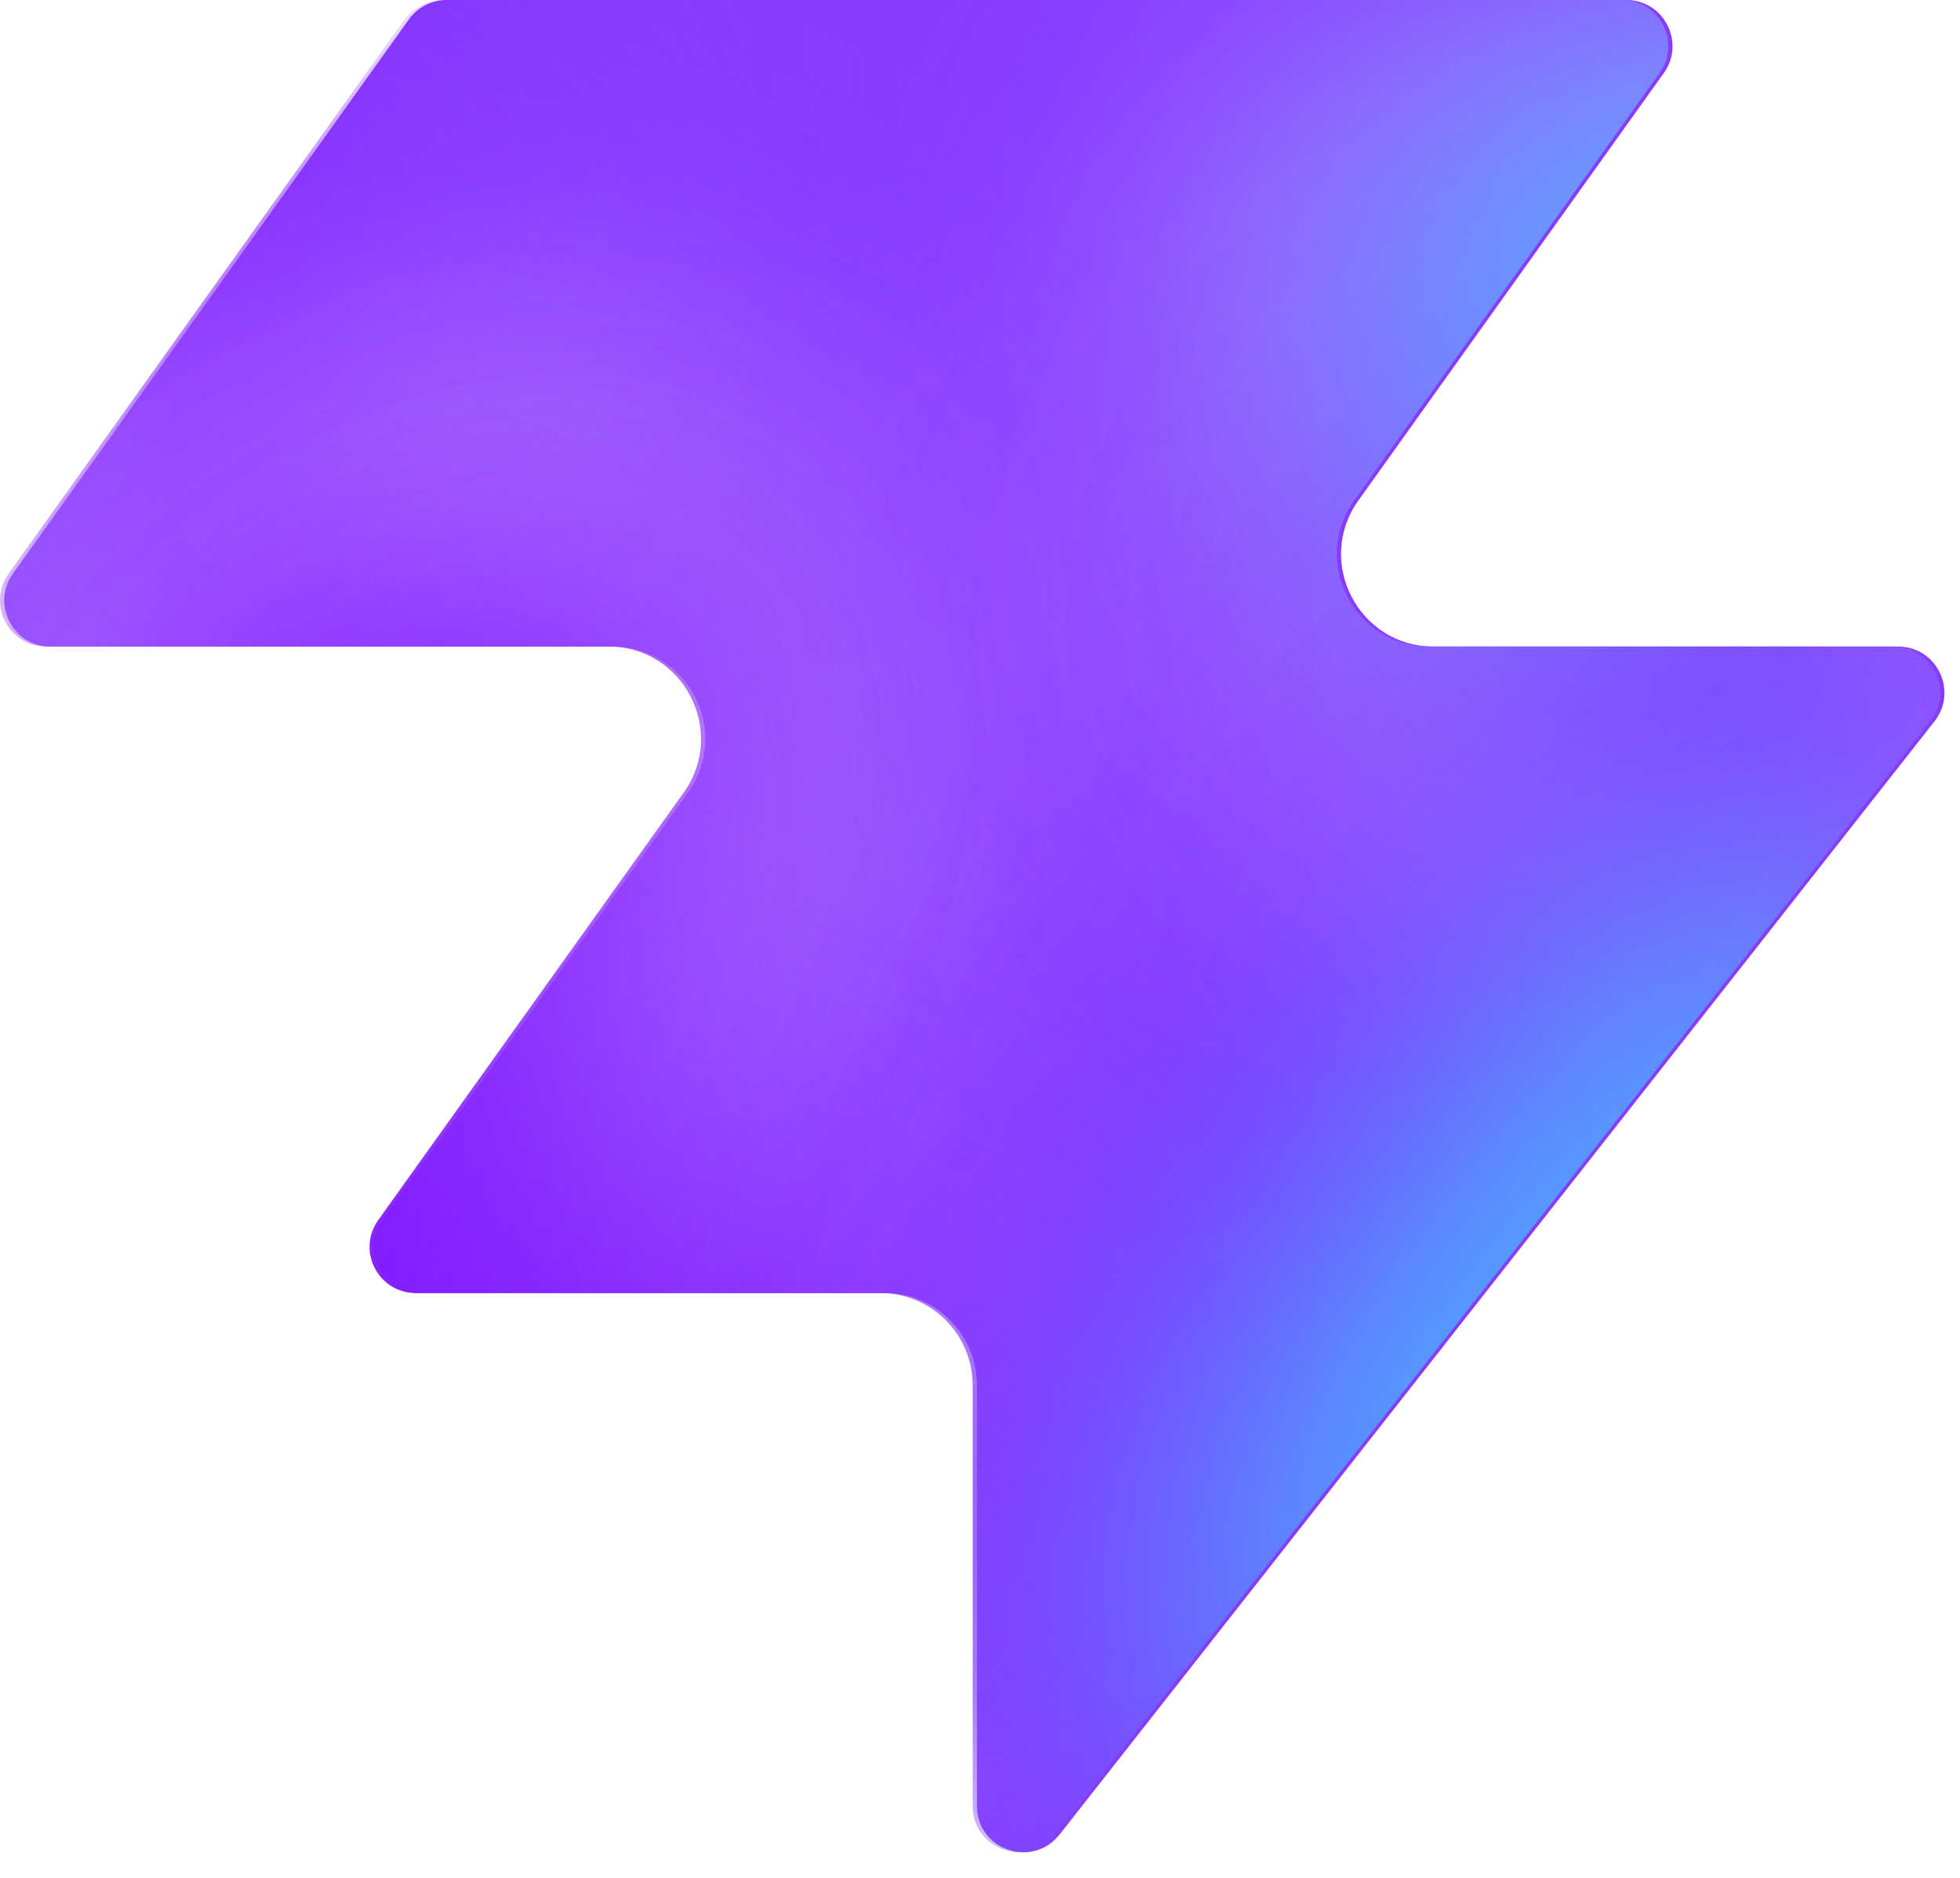
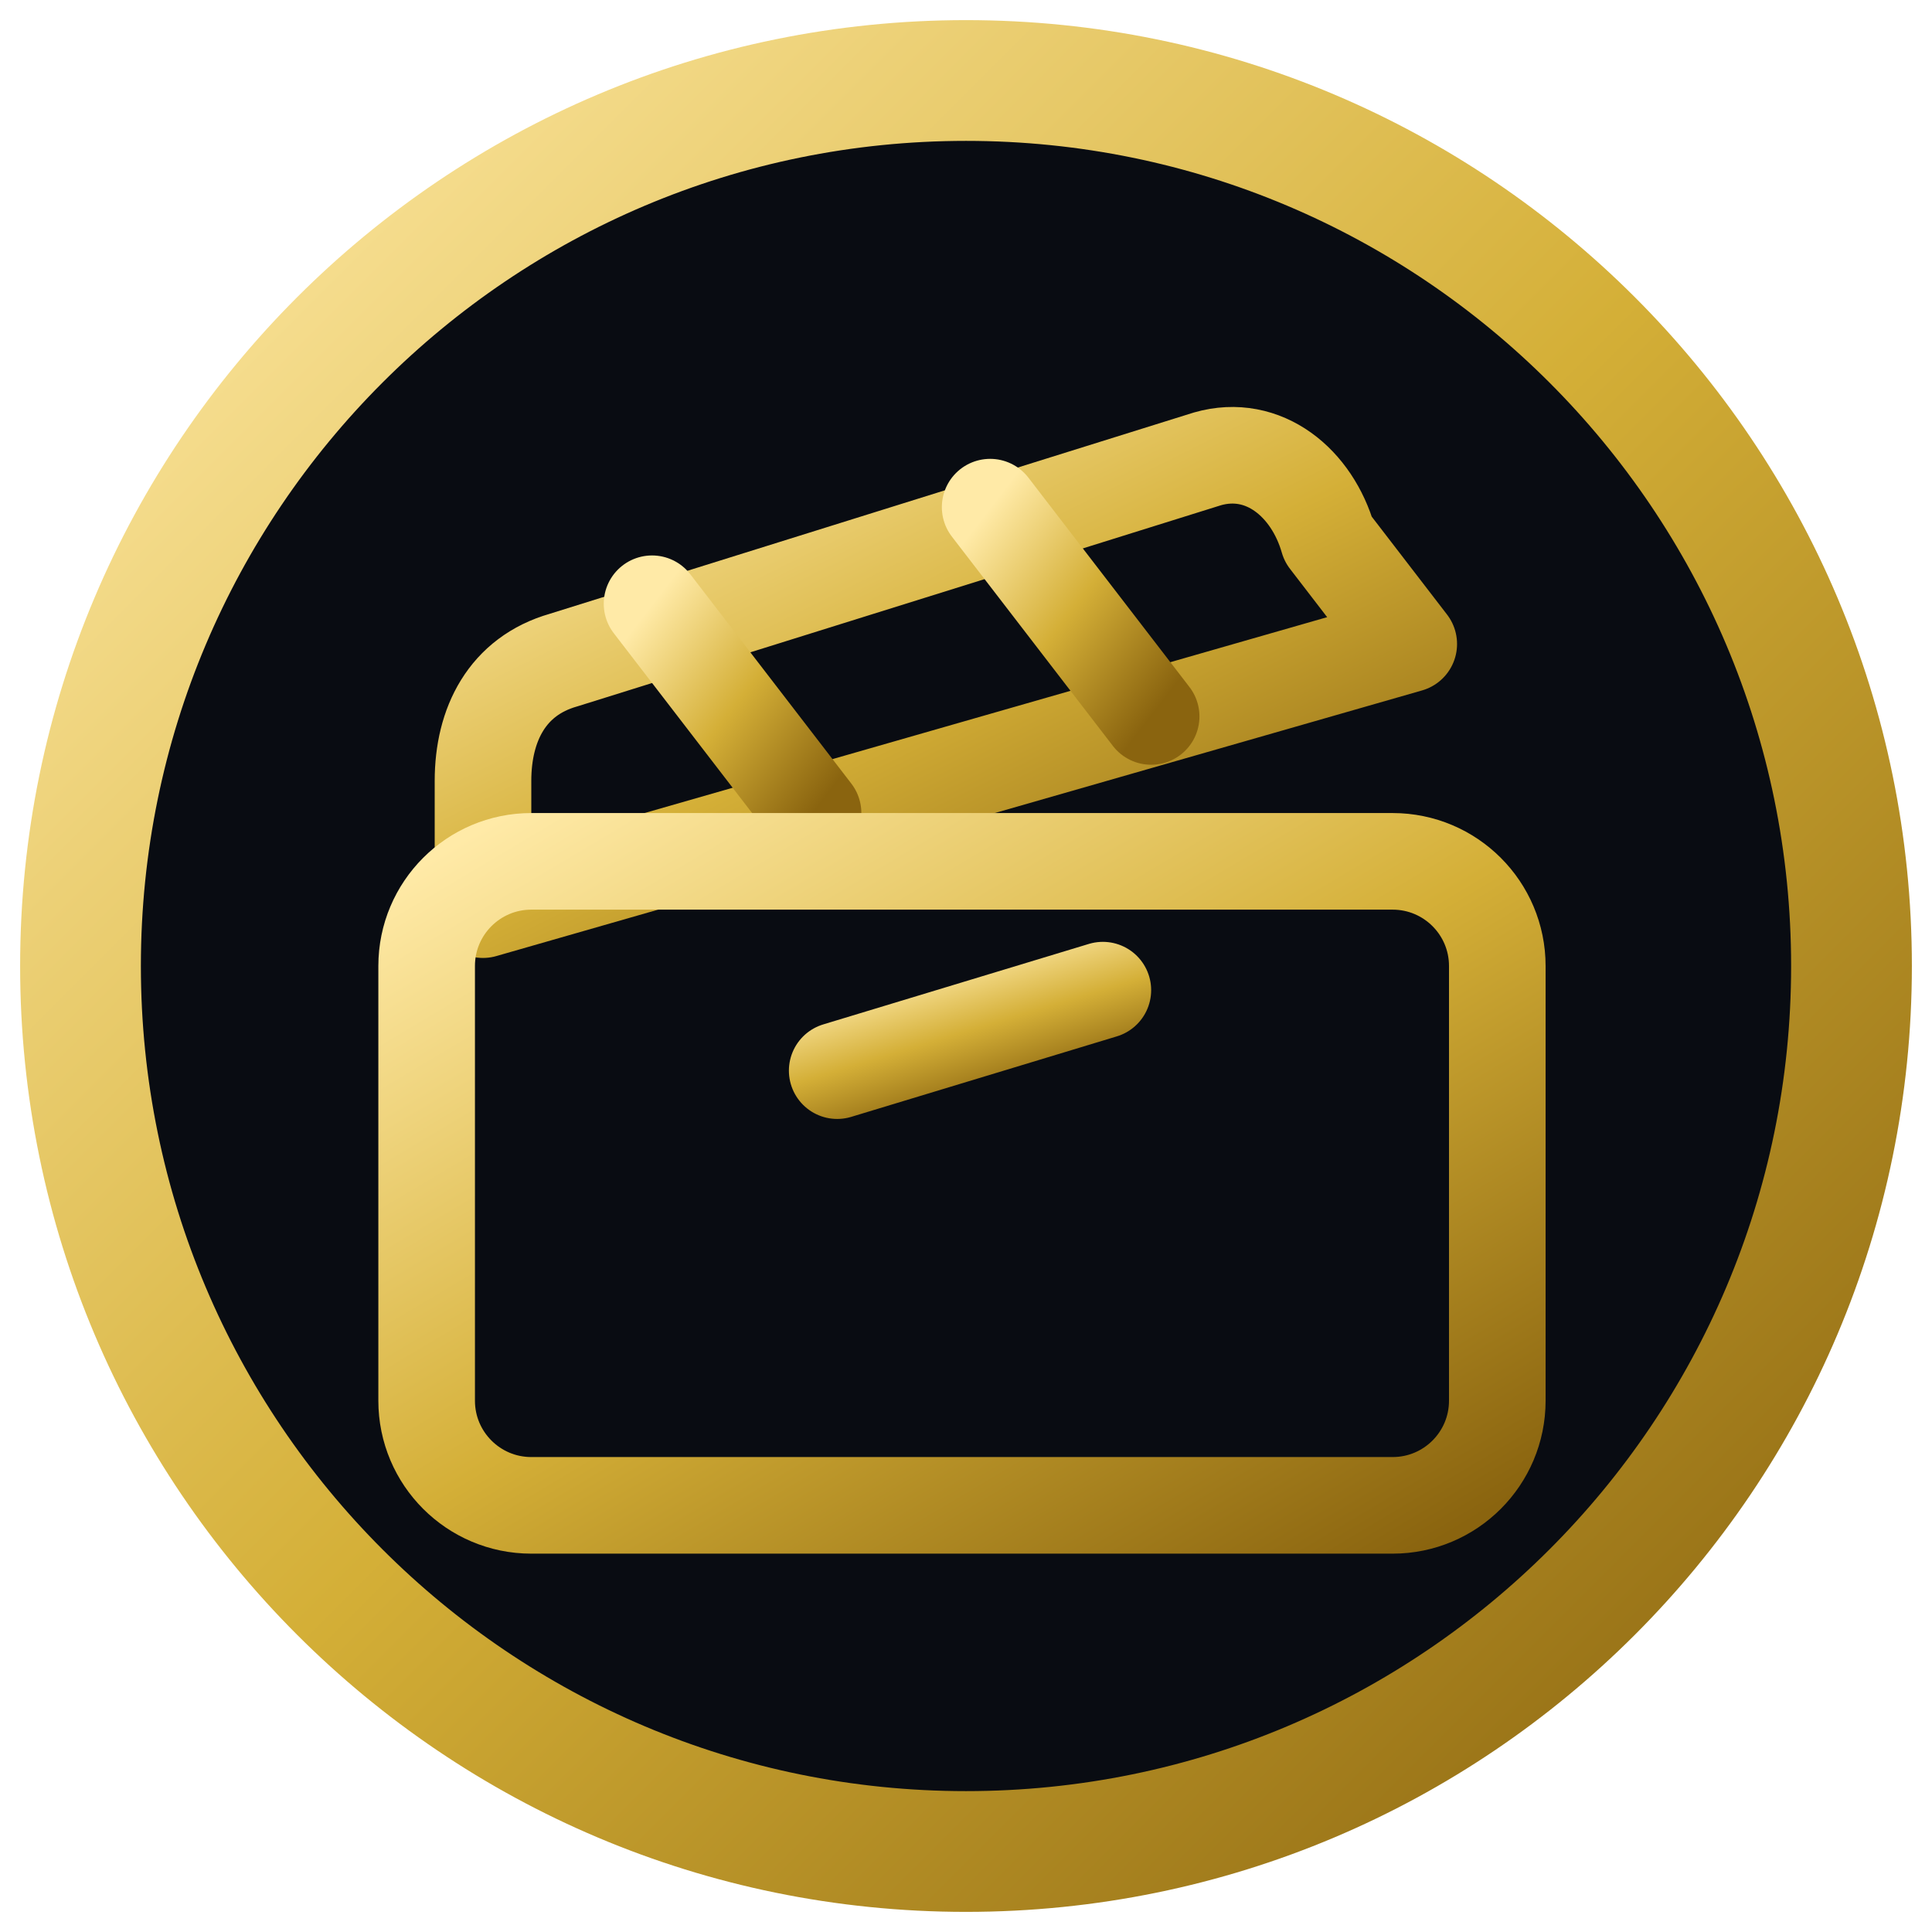
- <svg xmlns="http://www.w3.org/2000/svg" width="48" height="46" fill="none" viewBox="0 0 48 46">
-   <path fill="#863bff" d="M25.946 44.938c-.664.845-2.021.375-2.021-.698V33.937a2.26 2.26 0 0 0-2.262-2.262H10.287c-.92 0-1.456-1.04-.92-1.788l7.48-10.471c1.07-1.497 0-3.578-1.842-3.578H1.237c-.92 0-1.456-1.04-.92-1.788L10.013.474c.214-.297.556-.474.92-.474h28.894c.92 0 1.456 1.04.92 1.788l-7.48 10.471c-1.07 1.498 0 3.579 1.842 3.579h11.377c.943 0 1.473 1.088.89 1.83L25.947 44.94z" style="fill:#863bff;fill:color(display-p3 .525 .23 1);fill-opacity:1" />
-   <mask id="a" width="48" height="46" x="0" y="0" maskUnits="userSpaceOnUse" style="mask-type:alpha">
-     <path fill="#000" d="M25.842 44.938c-.664.844-2.021.375-2.021-.698V33.937a2.26 2.26 0 0 0-2.262-2.262H10.183c-.92 0-1.456-1.04-.92-1.788l7.48-10.471c1.07-1.498 0-3.579-1.842-3.579H1.133c-.92 0-1.456-1.04-.92-1.787L9.91.473c.214-.297.556-.474.92-.474h28.894c.92 0 1.456 1.04.92 1.788l-7.48 10.471c-1.07 1.498 0 3.578 1.842 3.578h11.377c.943 0 1.473 1.088.89 1.832L25.843 44.94z" style="fill:#000;fill-opacity:1" />
-   </mask>
-   <g mask="url(#a)">
-     <g filter="url(#b)">
-       <ellipse cx="5.508" cy="14.704" fill="#ede6ff" rx="5.508" ry="14.704" style="fill:#ede6ff;fill:color(display-p3 .927 .903 1);fill-opacity:1" transform="matrix(.00324 1 1 -.00324 -4.47 31.516)" />
-     </g>
-     <g filter="url(#c)">
-       <ellipse cx="10.399" cy="29.851" fill="#ede6ff" rx="10.399" ry="29.851" style="fill:#ede6ff;fill:color(display-p3 .927 .903 1);fill-opacity:1" transform="matrix(.00324 1 1 -.00324 -39.328 7.883)" />
-     </g>
-     <g filter="url(#d)">
-       <ellipse cx="5.508" cy="30.487" fill="#7e14ff" rx="5.508" ry="30.487" style="fill:#7e14ff;fill:color(display-p3 .492 .077 1);fill-opacity:1" transform="rotate(89.814 -25.913 -14.639)scale(1 -1)" />
-     </g>
-     <g filter="url(#e)">
-       <ellipse cx="5.508" cy="30.599" fill="#7e14ff" rx="5.508" ry="30.599" style="fill:#7e14ff;fill:color(display-p3 .492 .077 1);fill-opacity:1" transform="rotate(89.814 -32.644 -3.334)scale(1 -1)" />
-     </g>
-     <g filter="url(#f)">
-       <ellipse cx="5.508" cy="30.599" fill="#7e14ff" rx="5.508" ry="30.599" style="fill:#7e14ff;fill:color(display-p3 .492 .077 1);fill-opacity:1" transform="matrix(.00324 1 1 -.00324 -34.34 30.47)" />
-     </g>
-     <g filter="url(#g)">
-       <ellipse cx="14.072" cy="22.078" fill="#ede6ff" rx="14.072" ry="22.078" style="fill:#ede6ff;fill:color(display-p3 .927 .903 1);fill-opacity:1" transform="rotate(93.35 24.506 48.493)scale(-1 1)" />
-     </g>
-     <g filter="url(#h)">
-       <ellipse cx="3.47" cy="21.501" fill="#7e14ff" rx="3.47" ry="21.501" style="fill:#7e14ff;fill:color(display-p3 .492 .077 1);fill-opacity:1" transform="rotate(89.009 28.708 47.59)scale(-1 1)" />
-     </g>
-     <g filter="url(#i)">
-       <ellipse cx="3.47" cy="21.501" fill="#7e14ff" rx="3.47" ry="21.501" style="fill:#7e14ff;fill:color(display-p3 .492 .077 1);fill-opacity:1" transform="rotate(89.009 28.708 47.59)scale(-1 1)" />
-     </g>
-     <g filter="url(#j)">
-       <ellipse cx=".387" cy="8.972" fill="#7e14ff" rx="4.407" ry="29.108" style="fill:#7e14ff;fill:color(display-p3 .492 .077 1);fill-opacity:1" transform="rotate(39.51 .387 8.972)" />
-     </g>
-     <g filter="url(#k)">
-       <ellipse cx="47.523" cy="-6.092" fill="#7e14ff" rx="4.407" ry="29.108" style="fill:#7e14ff;fill:color(display-p3 .492 .077 1);fill-opacity:1" transform="rotate(37.892 47.523 -6.092)" />
-     </g>
-     <g filter="url(#l)">
-       <ellipse cx="41.412" cy="6.333" fill="#47bfff" rx="5.971" ry="9.665" style="fill:#47bfff;fill:color(display-p3 .28 .748 1);fill-opacity:1" transform="rotate(37.892 41.412 6.333)" />
-     </g>
-     <g filter="url(#m)">
-       <ellipse cx="-1.879" cy="38.332" fill="#7e14ff" rx="4.407" ry="29.108" style="fill:#7e14ff;fill:color(display-p3 .492 .077 1);fill-opacity:1" transform="rotate(37.892 -1.88 38.332)" />
-     </g>
-     <g filter="url(#n)">
-       <ellipse cx="-1.879" cy="38.332" fill="#7e14ff" rx="4.407" ry="29.108" style="fill:#7e14ff;fill:color(display-p3 .492 .077 1);fill-opacity:1" transform="rotate(37.892 -1.88 38.332)" />
-     </g>
-     <g filter="url(#o)">
-       <ellipse cx="35.651" cy="29.907" fill="#7e14ff" rx="4.407" ry="29.108" style="fill:#7e14ff;fill:color(display-p3 .492 .077 1);fill-opacity:1" transform="rotate(37.892 35.651 29.907)" />
-     </g>
-     <g filter="url(#p)">
-       <ellipse cx="38.418" cy="32.4" fill="#47bfff" rx="5.971" ry="15.297" style="fill:#47bfff;fill:color(display-p3 .28 .748 1);fill-opacity:1" transform="rotate(37.892 38.418 32.4)" />
-     </g>
+ <svg xmlns="http://www.w3.org/2000/svg" viewBox="0 0 24 24" width="32" height="32" fill="none">
+   <defs>
+     <linearGradient id="gold-grad" x1="0%" y1="0%" x2="100%" y2="100%">
+       <stop offset="0%" stop-color="#FFEAA7" />
+       <stop offset="50%" stop-color="#D4AF37" />
+       <stop offset="100%" stop-color="#8A640F" />
+     </linearGradient>
+   </defs>
+   <circle cx="12" cy="12" r="11" fill="#090c12" stroke="url(#gold-grad)" stroke-width="1.5" />
+   <g stroke="url(#gold-grad)" stroke-width="1.2" stroke-linecap="round" stroke-linejoin="round" transform="translate(4, 4)">
+     <path d="M13.5 4 2 7.3V5.7c0-.7.3-1.3 1-1.5L11 1.7c.7-.2 1.3.3 1.5 1L13.5 4Z" />
+     <path d="m9.7 8.3-3.3 1" />
+     <path d="m4.1 3.5 2 2.6" />
+     <path d="m8.3 2.3 2 2.6" />
+     <rect width="13.3" height="8" x="1.3" y="6.7" rx="1.3" />
  </g>
-   <defs>
-     <filter id="b" width="60.045" height="41.654" x="-19.77" y="16.149" color-interpolation-filters="sRGB" filterUnits="userSpaceOnUse">
-       <feFlood flood-opacity="0" result="BackgroundImageFix" />
-       <feBlend in="SourceGraphic" in2="BackgroundImageFix" result="shape" />
-       <feGaussianBlur result="effect1_foregroundBlur_2002_17158" stdDeviation="7.659" />
-     </filter>
-     <filter id="c" width="90.34" height="51.437" x="-54.613" y="-7.533" color-interpolation-filters="sRGB" filterUnits="userSpaceOnUse">
-       <feFlood flood-opacity="0" result="BackgroundImageFix" />
-       <feBlend in="SourceGraphic" in2="BackgroundImageFix" result="shape" />
-       <feGaussianBlur result="effect1_foregroundBlur_2002_17158" stdDeviation="7.659" />
-     </filter>
-     <filter id="d" width="79.355" height="29.4" x="-49.64" y="2.03" color-interpolation-filters="sRGB" filterUnits="userSpaceOnUse">
-       <feFlood flood-opacity="0" result="BackgroundImageFix" />
-       <feBlend in="SourceGraphic" in2="BackgroundImageFix" result="shape" />
-       <feGaussianBlur result="effect1_foregroundBlur_2002_17158" stdDeviation="4.596" />
-     </filter>
-     <filter id="e" width="79.579" height="29.4" x="-45.045" y="20.029" color-interpolation-filters="sRGB" filterUnits="userSpaceOnUse">
-       <feFlood flood-opacity="0" result="BackgroundImageFix" />
-       <feBlend in="SourceGraphic" in2="BackgroundImageFix" result="shape" />
-       <feGaussianBlur result="effect1_foregroundBlur_2002_17158" stdDeviation="4.596" />
-     </filter>
-     <filter id="f" width="79.579" height="29.4" x="-43.513" y="21.178" color-interpolation-filters="sRGB" filterUnits="userSpaceOnUse">
-       <feFlood flood-opacity="0" result="BackgroundImageFix" />
-       <feBlend in="SourceGraphic" in2="BackgroundImageFix" result="shape" />
-       <feGaussianBlur result="effect1_foregroundBlur_2002_17158" stdDeviation="4.596" />
-     </filter>
-     <filter id="g" width="74.749" height="58.852" x="15.756" y="-17.901" color-interpolation-filters="sRGB" filterUnits="userSpaceOnUse">
-       <feFlood flood-opacity="0" result="BackgroundImageFix" />
-       <feBlend in="SourceGraphic" in2="BackgroundImageFix" result="shape" />
-       <feGaussianBlur result="effect1_foregroundBlur_2002_17158" stdDeviation="7.659" />
-     </filter>
-     <filter id="h" width="61.377" height="25.362" x="23.548" y="2.284" color-interpolation-filters="sRGB" filterUnits="userSpaceOnUse">
-       <feFlood flood-opacity="0" result="BackgroundImageFix" />
-       <feBlend in="SourceGraphic" in2="BackgroundImageFix" result="shape" />
-       <feGaussianBlur result="effect1_foregroundBlur_2002_17158" stdDeviation="4.596" />
-     </filter>
-     <filter id="i" width="61.377" height="25.362" x="23.548" y="2.284" color-interpolation-filters="sRGB" filterUnits="userSpaceOnUse">
-       <feFlood flood-opacity="0" result="BackgroundImageFix" />
-       <feBlend in="SourceGraphic" in2="BackgroundImageFix" result="shape" />
-       <feGaussianBlur result="effect1_foregroundBlur_2002_17158" stdDeviation="4.596" />
-     </filter>
-     <filter id="j" width="56.045" height="63.649" x="-27.636" y="-22.853" color-interpolation-filters="sRGB" filterUnits="userSpaceOnUse">
-       <feFlood flood-opacity="0" result="BackgroundImageFix" />
-       <feBlend in="SourceGraphic" in2="BackgroundImageFix" result="shape" />
-       <feGaussianBlur result="effect1_foregroundBlur_2002_17158" stdDeviation="4.596" />
-     </filter>
-     <filter id="k" width="54.814" height="64.646" x="20.116" y="-38.415" color-interpolation-filters="sRGB" filterUnits="userSpaceOnUse">
-       <feFlood flood-opacity="0" result="BackgroundImageFix" />
-       <feBlend in="SourceGraphic" in2="BackgroundImageFix" result="shape" />
-       <feGaussianBlur result="effect1_foregroundBlur_2002_17158" stdDeviation="4.596" />
-     </filter>
-     <filter id="l" width="33.541" height="35.313" x="24.641" y="-11.323" color-interpolation-filters="sRGB" filterUnits="userSpaceOnUse">
-       <feFlood flood-opacity="0" result="BackgroundImageFix" />
-       <feBlend in="SourceGraphic" in2="BackgroundImageFix" result="shape" />
-       <feGaussianBlur result="effect1_foregroundBlur_2002_17158" stdDeviation="4.596" />
-     </filter>
-     <filter id="m" width="54.814" height="64.646" x="-29.286" y="6.009" color-interpolation-filters="sRGB" filterUnits="userSpaceOnUse">
-       <feFlood flood-opacity="0" result="BackgroundImageFix" />
-       <feBlend in="SourceGraphic" in2="BackgroundImageFix" result="shape" />
-       <feGaussianBlur result="effect1_foregroundBlur_2002_17158" stdDeviation="4.596" />
-     </filter>
-     <filter id="n" width="54.814" height="64.646" x="-29.286" y="6.009" color-interpolation-filters="sRGB" filterUnits="userSpaceOnUse">
-       <feFlood flood-opacity="0" result="BackgroundImageFix" />
-       <feBlend in="SourceGraphic" in2="BackgroundImageFix" result="shape" />
-       <feGaussianBlur result="effect1_foregroundBlur_2002_17158" stdDeviation="4.596" />
-     </filter>
-     <filter id="o" width="54.814" height="64.646" x="8.244" y="-2.416" color-interpolation-filters="sRGB" filterUnits="userSpaceOnUse">
-       <feFlood flood-opacity="0" result="BackgroundImageFix" />
-       <feBlend in="SourceGraphic" in2="BackgroundImageFix" result="shape" />
-       <feGaussianBlur result="effect1_foregroundBlur_2002_17158" stdDeviation="4.596" />
-     </filter>
-     <filter id="p" width="39.409" height="43.623" x="18.713" y="10.588" color-interpolation-filters="sRGB" filterUnits="userSpaceOnUse">
-       <feFlood flood-opacity="0" result="BackgroundImageFix" />
-       <feBlend in="SourceGraphic" in2="BackgroundImageFix" result="shape" />
-       <feGaussianBlur result="effect1_foregroundBlur_2002_17158" stdDeviation="4.596" />
-     </filter>
-   </defs>
</svg>
